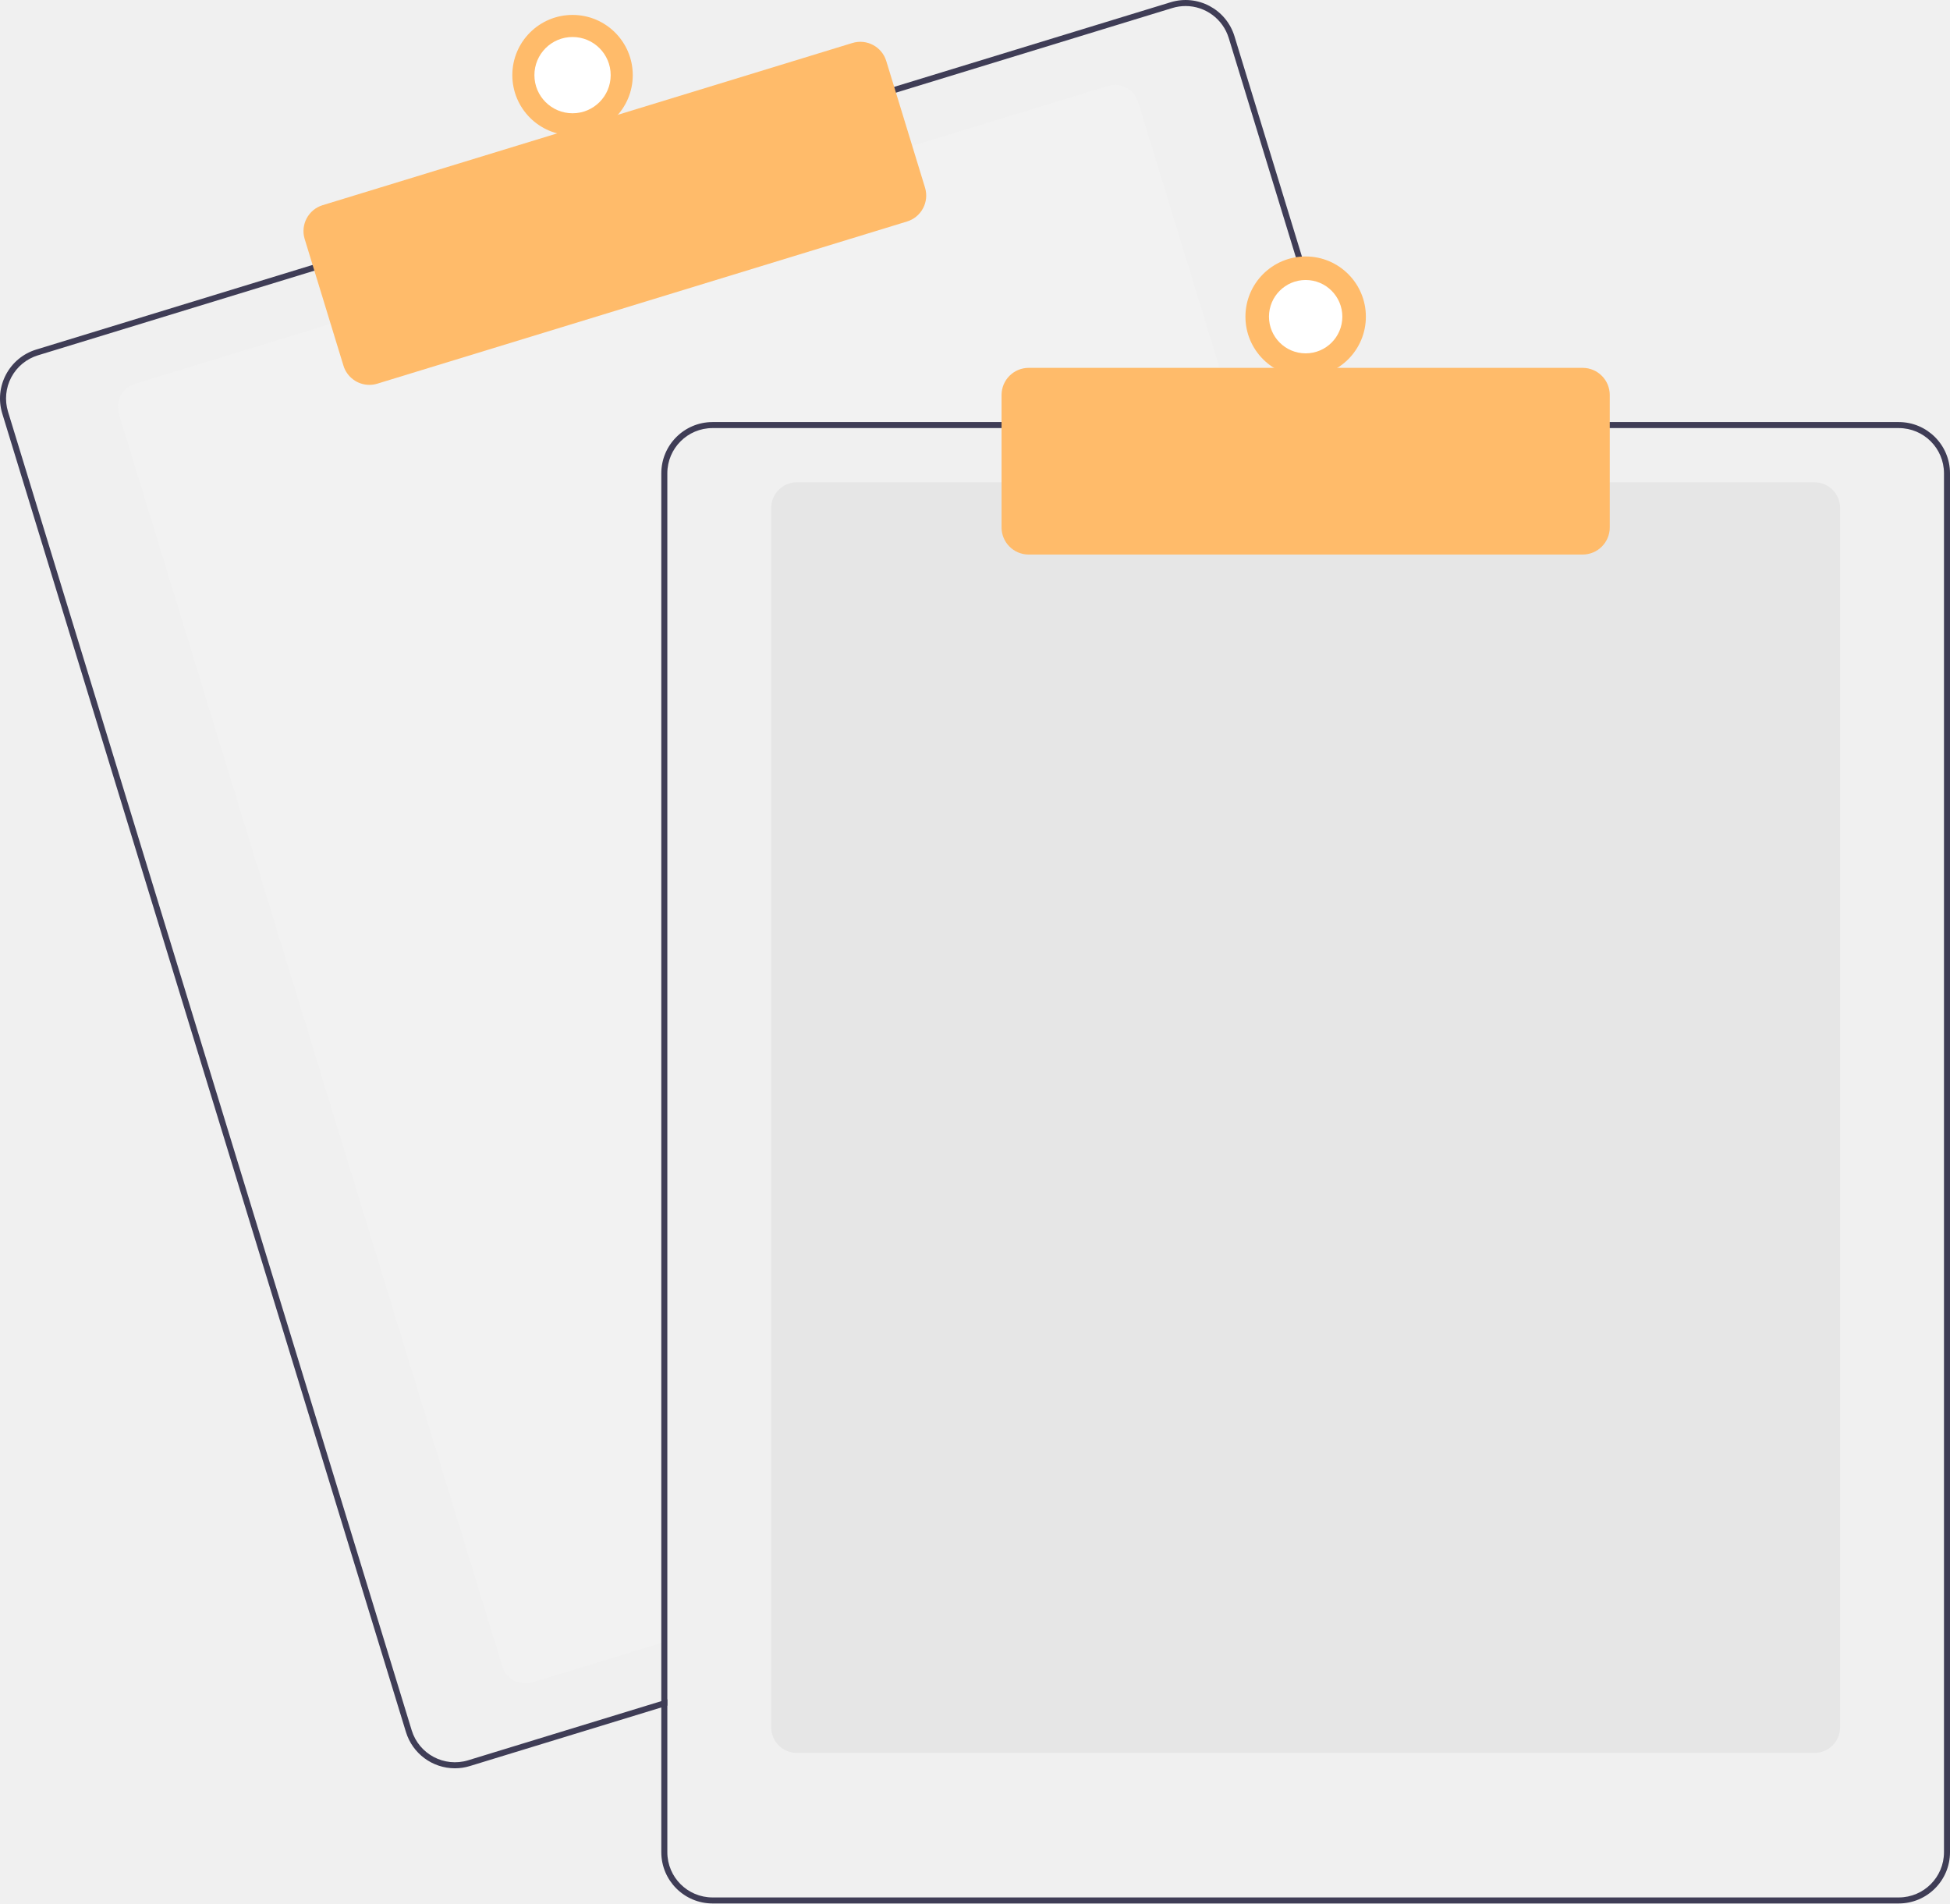
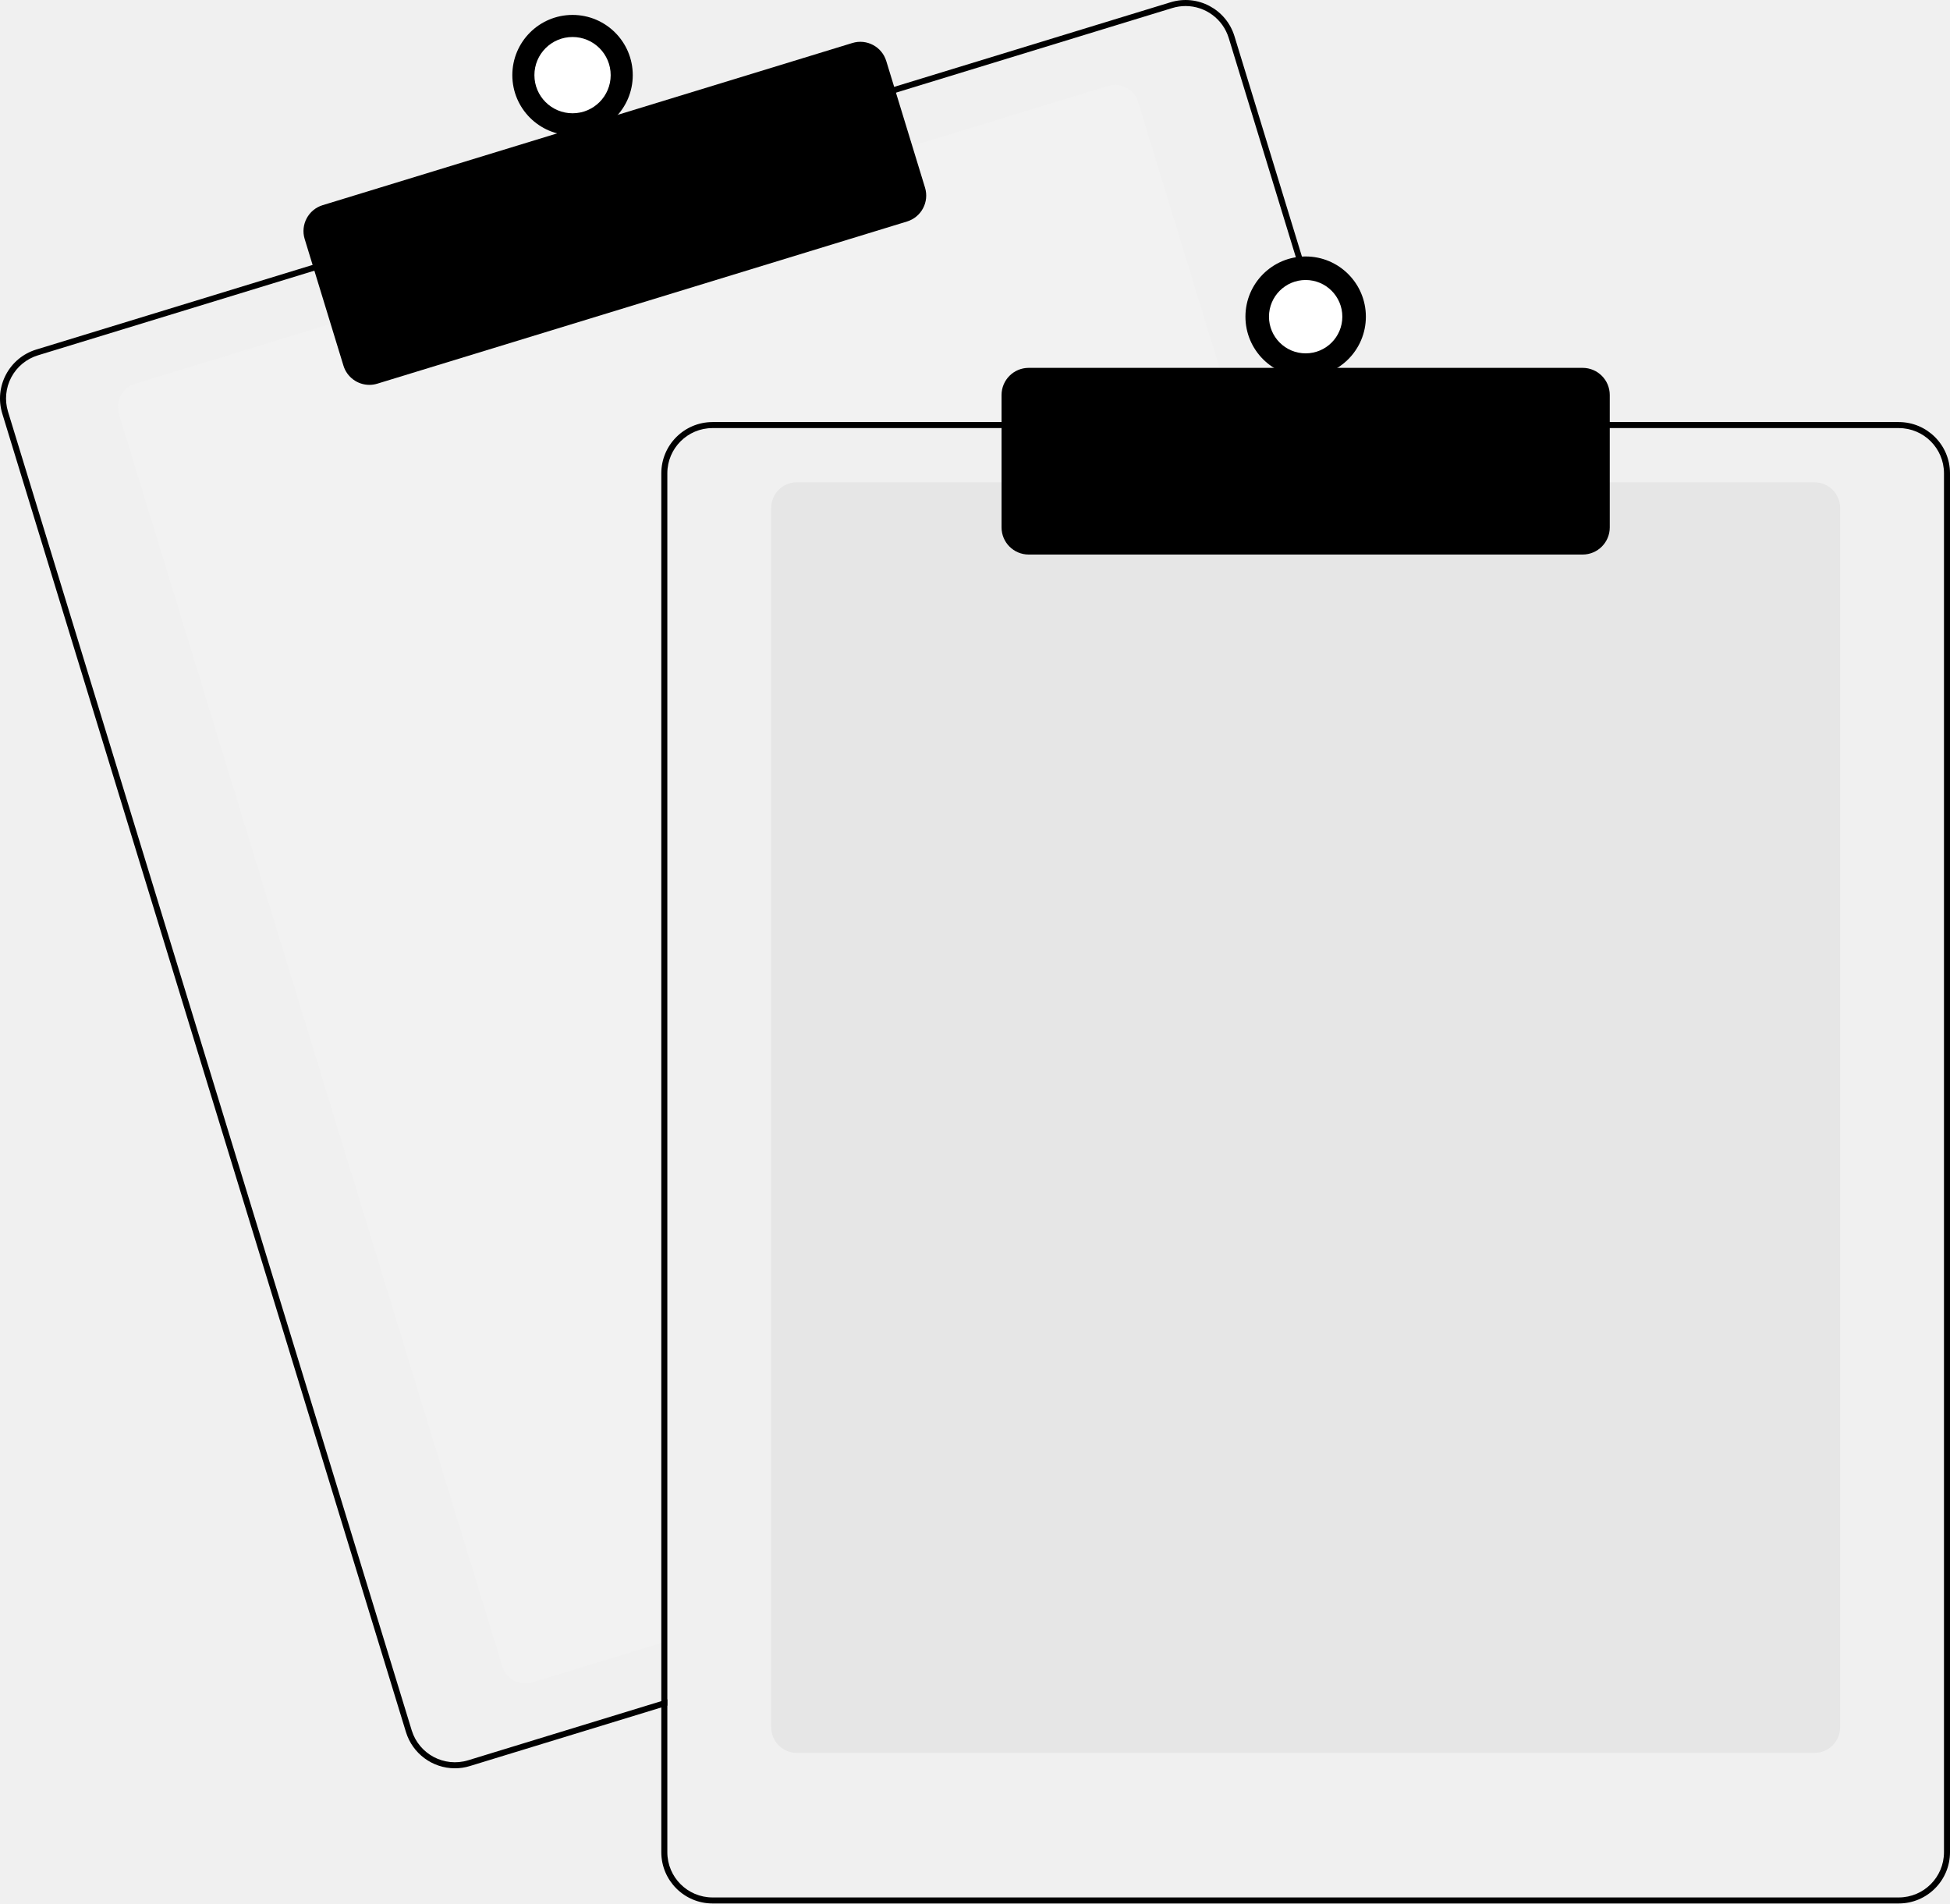
<svg xmlns="http://www.w3.org/2000/svg" data-name="Layer 1" width="647.636" height="632.174" viewBox="0 0 647.636 632.174">
  <path d="M687.328,276.087H512.818a15.018,15.018,0,0,0-15,15v387.85l-2,.61-42.81,13.11a8.007,8.007,0,0,1-9.99-5.31L315.678,271.397a8.003,8.003,0,0,1,5.31-9.99l65.97-20.2,191.25-58.54,65.97-20.2a7.989,7.989,0,0,1,9.99,5.3l32.55,106.32Z" transform="translate(-276.1819 -133.9131)" fill="#f2f2f2" />
-   <path d="M725.408,274.087l-39.23-128.14a16.994,16.994,0,0,0-21.23-11.28l-92.75,28.39L380.958,221.607l-92.75,28.4a17.015,17.015,0,0,0-11.28,21.23l134.08,437.93a17.027,17.027,0,0,0,16.26,12.03,16.789,16.789,0,0,0,4.97-.75l63.58-19.46,2-.62v-2.09l-2,.61-64.17,19.65a15.015,15.015,0,0,1-18.73-9.95l-134.07-437.94a14.979,14.979,0,0,1,9.95-18.73l92.75-28.4,191.24-58.54,92.75-28.4a15.156,15.156,0,0,1,4.41-.66,15.015,15.015,0,0,1,14.32,10.61l39.05,127.56.62,2h2.08Z" transform="translate(-276.1819 -133.9131)" fill="#3f3d56" />
-   <path d="M398.863,261.734a9.016,9.016,0,0,1-8.611-6.367l-12.88-42.072a8.999,8.999,0,0,1,5.971-11.24l175.939-53.864a9.009,9.009,0,0,1,11.241,5.971l12.88,42.072a9.01,9.01,0,0,1-5.971,11.241L401.492,261.339A8.976,8.976,0,0,1,398.863,261.734Z" transform="translate(-276.1819 -133.9131)" fill="#ffbb6a" />
-   <circle cx="190.154" cy="24.955" r="20" fill="#ffbb6a" />
+   <path d="M725.408,274.087l-39.23-128.14a16.994,16.994,0,0,0-21.23-11.28l-92.75,28.39L380.958,221.607l-92.75,28.4a17.015,17.015,0,0,0-11.28,21.23l134.08,437.93a17.027,17.027,0,0,0,16.26,12.03,16.789,16.789,0,0,0,4.97-.75l63.58-19.46,2-.62v-2.09l-2,.61-64.17,19.65a15.015,15.015,0,0,1-18.73-9.95l-134.07-437.94a14.979,14.979,0,0,1,9.95-18.73l92.75-28.4,191.24-58.54,92.75-28.4a15.156,15.156,0,0,1,4.41-.66,15.015,15.015,0,0,1,14.32,10.61l39.05,127.56.62,2h2.08Z" transform="translate(-276.1819 -133.9131)" fill="currentColor" />
+   <path d="M398.863,261.734a9.016,9.016,0,0,1-8.611-6.367l-12.88-42.072a8.999,8.999,0,0,1,5.971-11.24l175.939-53.864a9.009,9.009,0,0,1,11.241,5.971l12.88,42.072a9.01,9.01,0,0,1-5.971,11.241L401.492,261.339A8.976,8.976,0,0,1,398.863,261.734Z" transform="translate(-276.1819 -133.9131)" fill="currentColor" />
+   <circle cx="190.154" cy="24.955" r="20" fill="currentColor" />
  <circle cx="190.154" cy="24.955" r="12.665" fill="#fff" />
  <path d="M878.818,716.087h-338a8.51,8.51,0,0,1-8.5-8.5v-405a8.51,8.51,0,0,1,8.5-8.5h338a8.51,8.51,0,0,1,8.5,8.5v405A8.51,8.51,0,0,1,878.818,716.087Z" transform="translate(-276.1819 -133.9131)" fill="#e6e6e6" />
-   <path d="M723.318,274.087h-210.5a17.024,17.024,0,0,0-17,17v407.8l2-.61v-407.19a15.018,15.018,0,0,1,15-15H723.938Zm183.5,0h-394a17.024,17.024,0,0,0-17,17v458a17.024,17.024,0,0,0,17,17h394a17.024,17.024,0,0,0,17-17v-458A17.024,17.024,0,0,0,906.818,274.087Zm15,475a15.018,15.018,0,0,1-15,15h-394a15.018,15.018,0,0,1-15-15v-458a15.018,15.018,0,0,1,15-15h394a15.018,15.018,0,0,1,15,15Z" transform="translate(-276.1819 -133.9131)" fill="#3f3d56" />
-   <path d="M801.818,318.087h-184a9.01,9.01,0,0,1-9-9v-44a9.01,9.01,0,0,1,9-9h184a9.01,9.01,0,0,1,9,9v44A9.01,9.01,0,0,1,801.818,318.087Z" transform="translate(-276.1819 -133.9131)" fill="#ffbb6a" />
-   <circle cx="433.636" cy="105.174" r="20" fill="#ffbb6a" />
+   <path d="M723.318,274.087h-210.5a17.024,17.024,0,0,0-17,17v407.8l2-.61v-407.19a15.018,15.018,0,0,1,15-15H723.938Zm183.5,0h-394a17.024,17.024,0,0,0-17,17v458a17.024,17.024,0,0,0,17,17h394a17.024,17.024,0,0,0,17-17v-458A17.024,17.024,0,0,0,906.818,274.087Zm15,475a15.018,15.018,0,0,1-15,15h-394a15.018,15.018,0,0,1-15-15v-458a15.018,15.018,0,0,1,15-15h394a15.018,15.018,0,0,1,15,15Z" transform="translate(-276.1819 -133.9131)" fill="currentColor" />
+   <path d="M801.818,318.087h-184a9.01,9.01,0,0,1-9-9v-44a9.01,9.01,0,0,1,9-9h184a9.01,9.01,0,0,1,9,9v44A9.01,9.01,0,0,1,801.818,318.087Z" transform="translate(-276.1819 -133.9131)" fill="currentColor" />
+   <circle cx="433.636" cy="105.174" r="20" fill="currentColor" />
  <circle cx="433.636" cy="105.174" r="12.182" fill="#fff" />
</svg>
